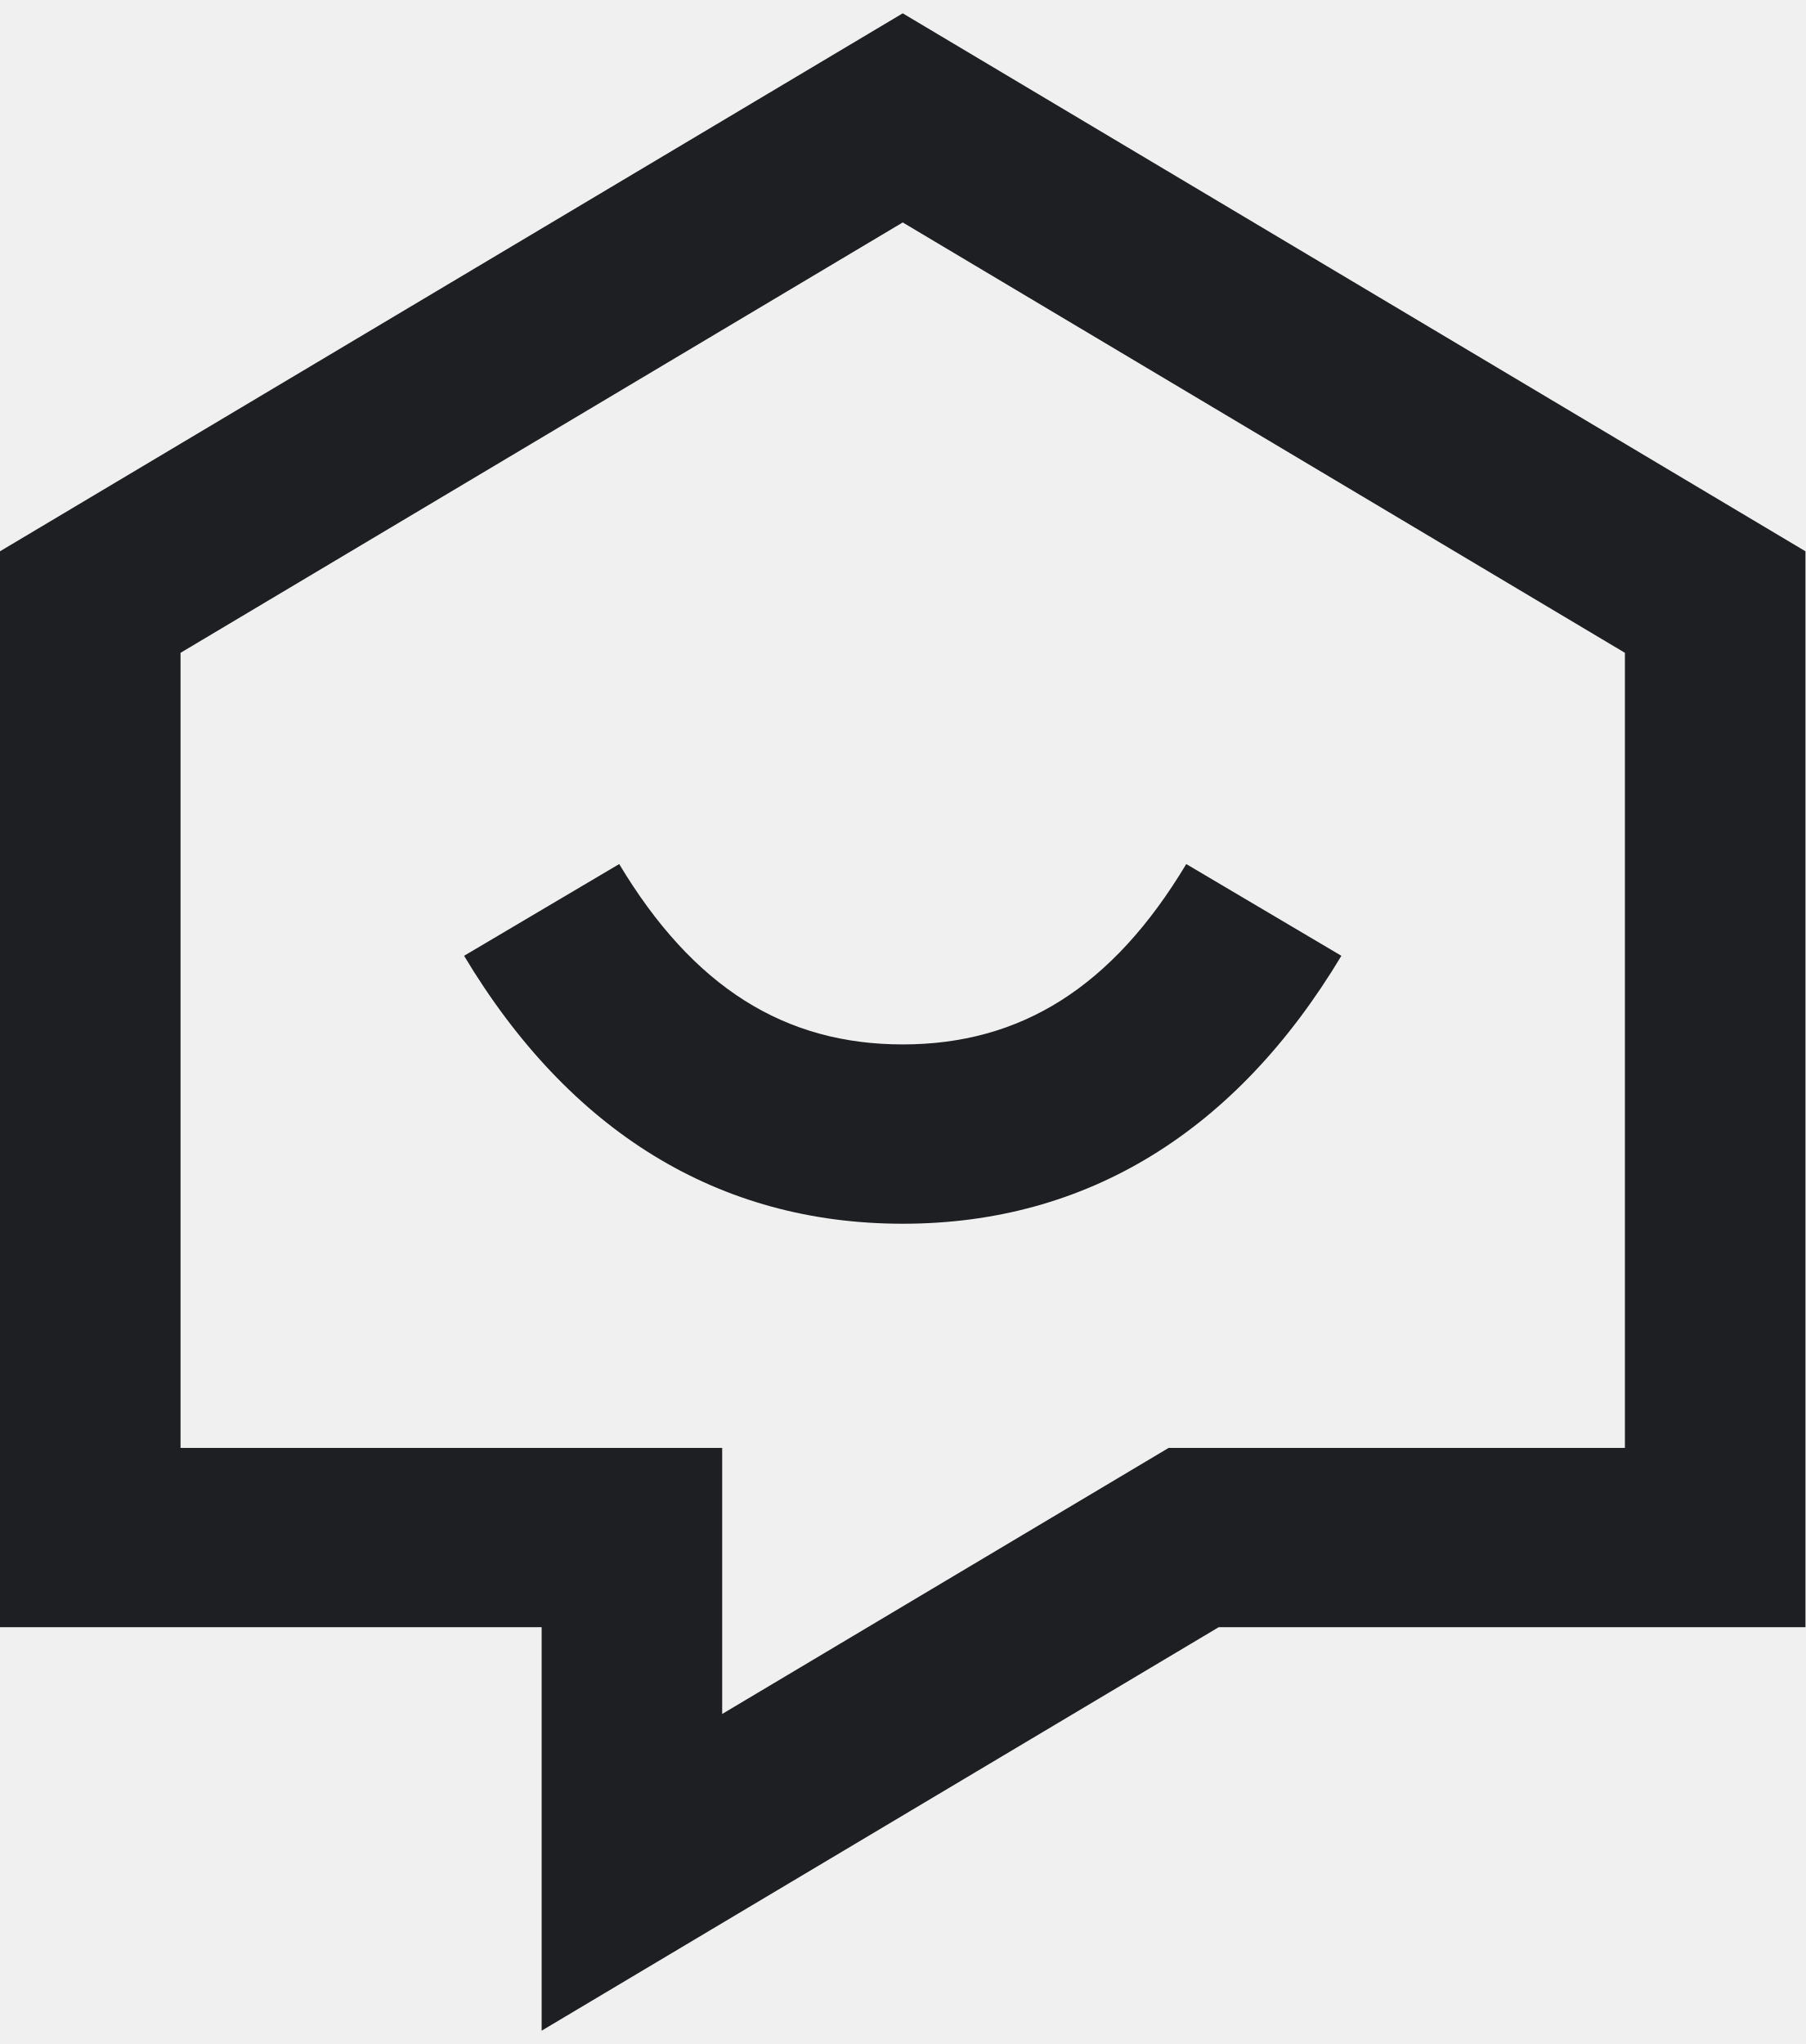
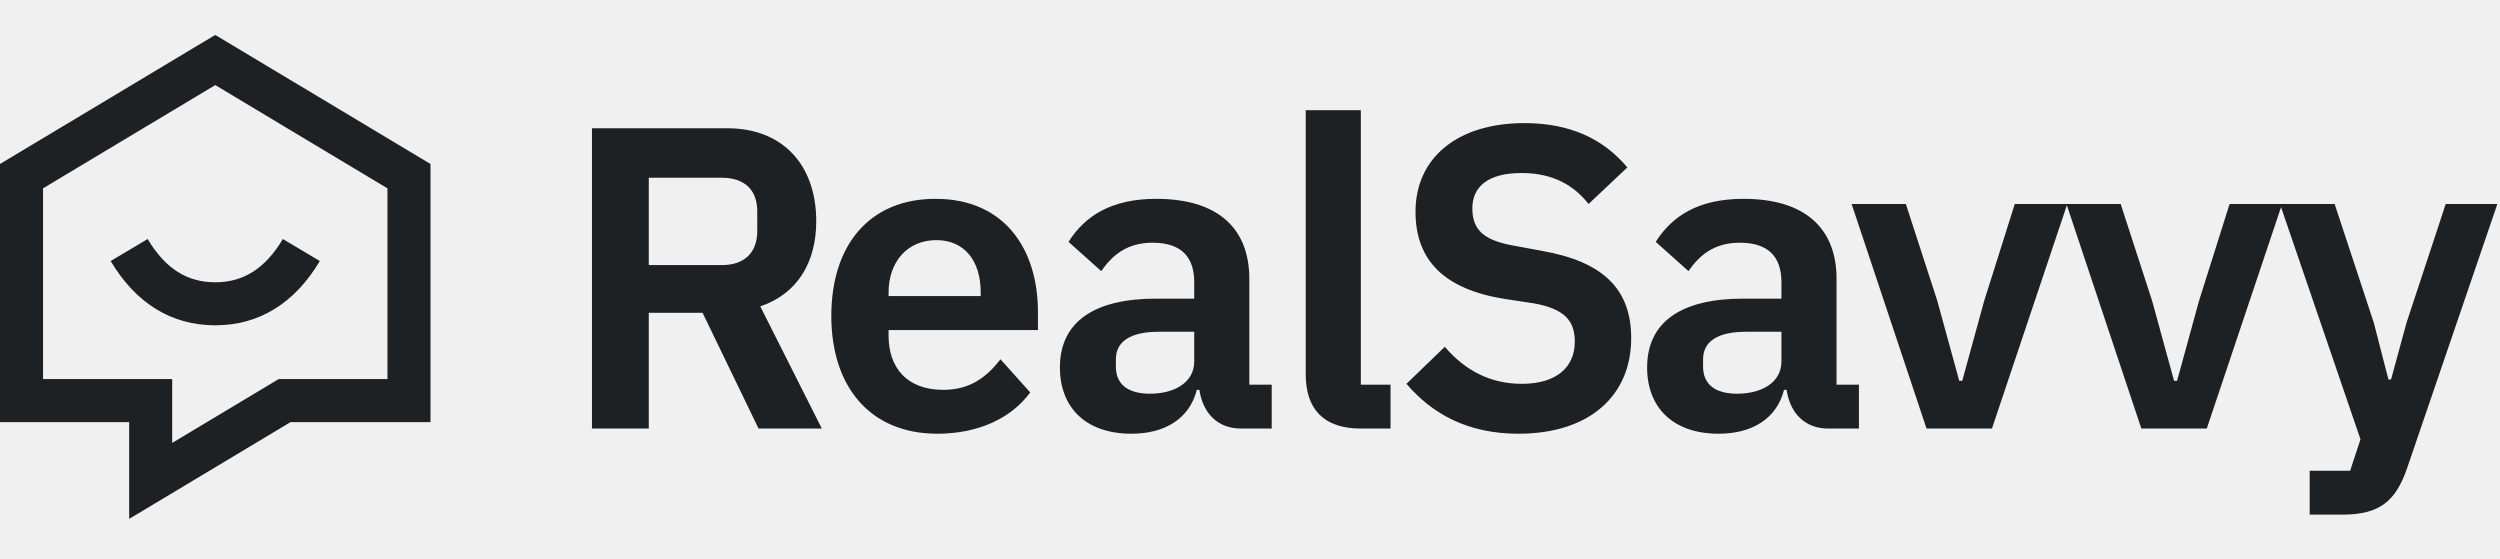
- <svg xmlns="http://www.w3.org/2000/svg" viewBox="0 0 477.333 533.333" height="60" width="53" xml:space="preserve" id="svg2" version="1.1">
-   <defs id="defs6">
-     <clipPath id="clipPath20" clipPathUnits="userSpaceOnUse">
-       <path style="clip-rule:evenodd" id="path18" d="M 1074,800 H 0 V 2933.33 L 1790,4000 3580,2933.33 V 800 H 2416.5 L 1074,0 Z m 1243.34,355.55 H 3222 V 2732.02 L 1790,3585.36 358,2732.02 V 1155.55 H 1432 V 627.98 Z M 920.203,2131.27 1227.8,2313.18 c 146.7,-244.69 328.64,-357.63 562.2,-357.63 233.56,0 415.5,112.94 562.2,357.63 l 307.6,-181.91 C 2451.21,1783.36 2155.82,1600 1790,1600 c -365.82,0 -661.21,183.36 -869.797,531.27 z" />
-     </clipPath>
-     <clipPath id="clipPath26" clipPathUnits="userSpaceOnUse">
-       <path id="path24" d="M 0,0 H 3580 V 4000 H 0 Z" />
-     </clipPath>
+ <svg xmlns="http://www.w3.org/2000/svg" xmlns:xlink="http://www.w3.org/1999/xlink" width="358px" height="80px" viewBox="0 0 358 80" version="1.1">
+   <defs>
+     <path d="M30.778,0.028 L30.87,0.028 L61.649,18.482 L61.649,55.446 L41.613,55.446 L18.495,69.307 L18.495,55.446 L0,55.446 L0,18.482 L30.778,0.028 Z M92.905,39.797 L92.905,56.369 L84.767,56.369 L84.767,13.369 L104.186,13.369 C112.015,13.369 116.886,18.544 116.886,26.676 C116.886,32.59 114.173,37.087 108.871,38.874 L117.687,56.369 L108.625,56.369 L100.611,39.797 L92.905,39.797 Z M92.905,32.96 L103.384,32.96 C106.529,32.96 108.44,31.235 108.44,28.092 L108.44,25.258 C108.44,22.117 106.529,20.453 103.384,20.453 L92.905,20.453 L92.905,32.96 Z M134.209,57.109 C124.715,57.109 119.044,50.517 119.044,40.229 C119.044,30.064 124.53,23.472 133.963,23.472 C144.011,23.472 148.635,30.864 148.635,39.674 L148.635,42.262 L127.243,42.262 L127.243,43.062 C127.243,47.683 129.894,50.825 135.072,50.825 C138.956,50.825 141.299,48.977 143.271,46.451 L147.525,51.195 C144.874,54.829 140.189,57.109 134.209,57.109 Z M134.086,29.386 C129.955,29.386 127.243,32.466 127.243,36.902 L127.243,37.395 L140.435,37.395 L140.435,36.841 C140.435,32.405 138.154,29.386 134.086,29.386 Z M162.013,57.109 C155.478,57.109 151.779,53.351 151.779,47.621 C151.779,41.03 156.772,37.765 165.526,37.765 L171.013,37.765 L171.013,35.423 C171.013,31.851 169.225,29.756 165.034,29.756 C161.335,29.756 159.238,31.604 157.698,33.822 L153.012,29.633 C155.354,25.936 159.115,23.472 165.588,23.472 C174.281,23.472 178.904,27.599 178.904,34.931 L178.904,50.086 L182.11,50.086 L182.11,56.369 L177.733,56.369 C174.342,56.369 172.246,54.152 171.753,50.825 L171.384,50.825 C170.335,54.953 166.821,57.109 162.013,57.109 Z M164.664,51.379 C168.177,51.379 171.013,49.778 171.013,46.759 L171.013,42.508 L165.958,42.508 C161.828,42.508 159.793,43.925 159.793,46.451 L159.793,47.498 C159.793,50.086 161.581,51.379 164.664,51.379 Z M199.125,56.369 L194.871,56.369 C189.508,56.369 186.98,53.535 186.98,48.607 L186.98,10.781 L194.871,10.781 L194.871,50.086 L199.125,50.086 L199.125,56.369 Z M217.435,57.109 C210.098,57.109 205.043,54.213 201.406,49.963 L206.893,44.664 C209.852,48.114 213.489,49.963 217.928,49.963 C222.922,49.963 225.511,47.56 225.511,43.925 C225.511,41.03 224.155,39.243 219.654,38.442 L215.585,37.826 C206.893,36.471 202.701,32.343 202.701,25.32 C202.701,17.619 208.68,12.629 218.298,12.629 C224.771,12.629 229.579,14.847 233.032,18.975 L227.483,24.211 C225.388,21.562 222.428,19.775 217.866,19.775 C213.243,19.775 210.839,21.624 210.839,24.827 C210.839,28.092 212.688,29.448 216.818,30.187 L220.826,30.926 C229.518,32.466 233.587,36.347 233.587,43.433 C233.587,51.564 227.73,57.109 217.435,57.109 Z M246.101,57.109 C239.566,57.109 235.867,53.351 235.867,47.621 C235.867,41.03 240.861,37.765 249.615,37.765 L255.102,37.765 L255.102,35.423 C255.102,31.851 253.314,29.756 249.122,29.756 C245.423,29.756 243.327,31.604 241.786,33.822 L237.1,29.633 C239.443,25.936 243.204,23.472 249.677,23.472 C258.369,23.472 262.993,27.599 262.993,34.931 L262.993,50.086 L266.199,50.086 L266.199,56.369 L261.821,56.369 C258.431,56.369 256.335,54.152 255.842,50.825 L255.472,50.825 C254.424,54.953 250.91,57.109 246.101,57.109 Z M326.647,24.666 L316.011,56.369 L306.64,56.369 L295.975,24.395 L285.248,56.369 L275.878,56.369 L265.151,24.211 L272.918,24.211 L277.419,38.072 L280.563,49.532 L280.995,49.532 L284.138,38.072 L288.516,24.211 L303.681,24.211 L308.182,38.072 L311.325,49.532 L311.757,49.532 L314.902,38.072 L319.278,24.211 L334.321,24.211 L339.93,41.215 L342.027,49.347 L342.396,49.347 L344.616,41.215 L350.226,24.211 L357.624,24.211 L344.677,62.099 C343.075,66.72 340.794,68.691 335.492,68.691 L330.745,68.691 L330.745,62.407 L336.54,62.407 L338.02,57.91 L326.647,24.666 Z M248.752,51.379 C252.266,51.379 255.102,49.778 255.102,46.759 L255.102,42.508 L250.047,42.508 C245.916,42.508 243.882,43.925 243.882,46.451 L243.882,47.498 C243.882,50.086 245.67,51.379 248.752,51.379 Z M39.906,49.285 L55.484,49.285 L55.484,21.97 L30.824,7.184 L6.165,21.97 L6.165,49.285 L24.659,49.285 L24.659,58.426 L39.906,49.285 Z M15.846,32.379 L21.143,29.227 C23.669,33.467 26.802,35.423 30.824,35.423 C34.846,35.423 37.98,33.467 40.506,29.227 L45.802,32.379 C42.211,38.407 37.124,41.584 30.824,41.584 C24.525,41.584 19.438,38.407 15.846,32.379 Z" id="path-1" />
  </defs>
-   <g transform="matrix(1.333333,0,0,-1.333333,0,533.3333)" id="g10">
-     <g transform="scale(0.1)" id="g12">
-       <g id="g14">
-         <g clip-path="url(#clipPath20)" id="g16">
-           <g clip-path="url(#clipPath26)" id="g22">
-             <path id="path28" style="fill:#1e1f22;fill-opacity:1;fill-rule:nonzero;stroke:none" d="M 0,0 H 3630 V 4050 H 0 Z" />
-           </g>
-         </g>
-       </g>
+   <g id="Artboard" stroke="none" stroke-width="1" fill="none" fill-rule="evenodd">
+     <g id="realsavvy_logo_left_L_savvyblack" transform="translate(0, 5)">
+       <mask id="mask-2" fill="white">
+         <use xlink:href="#path-1" />
+       </mask>
+       <g id="Clip-2" />
+       <polygon id="Fill-1" fill="#1E2123" mask="url(#mask-2)" points="0 69.307 357.624 69.307 357.624 0.028 0 0.028" />
    </g>
  </g>
</svg>
